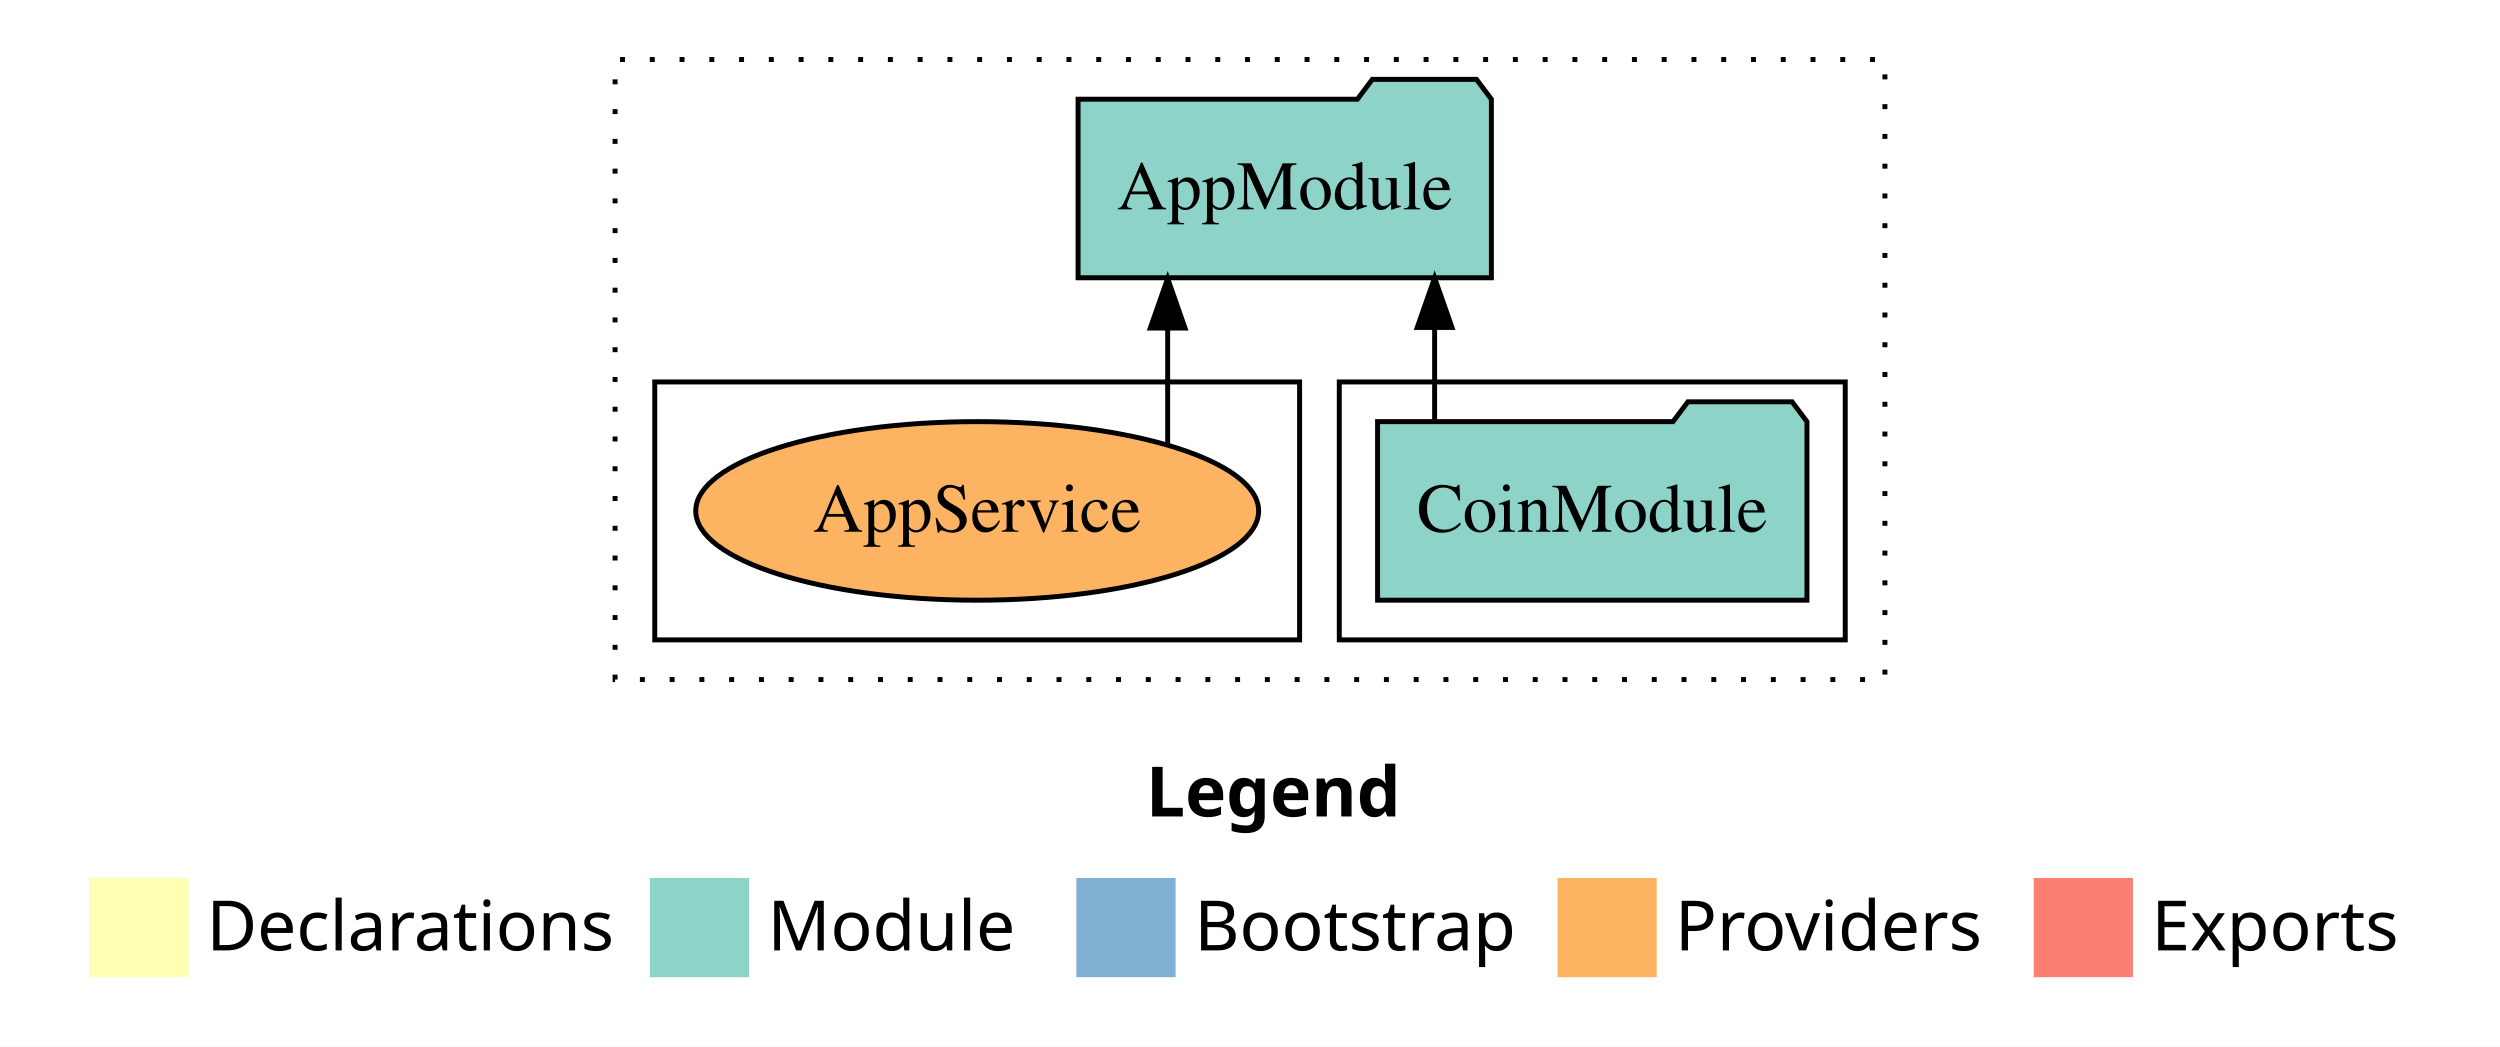
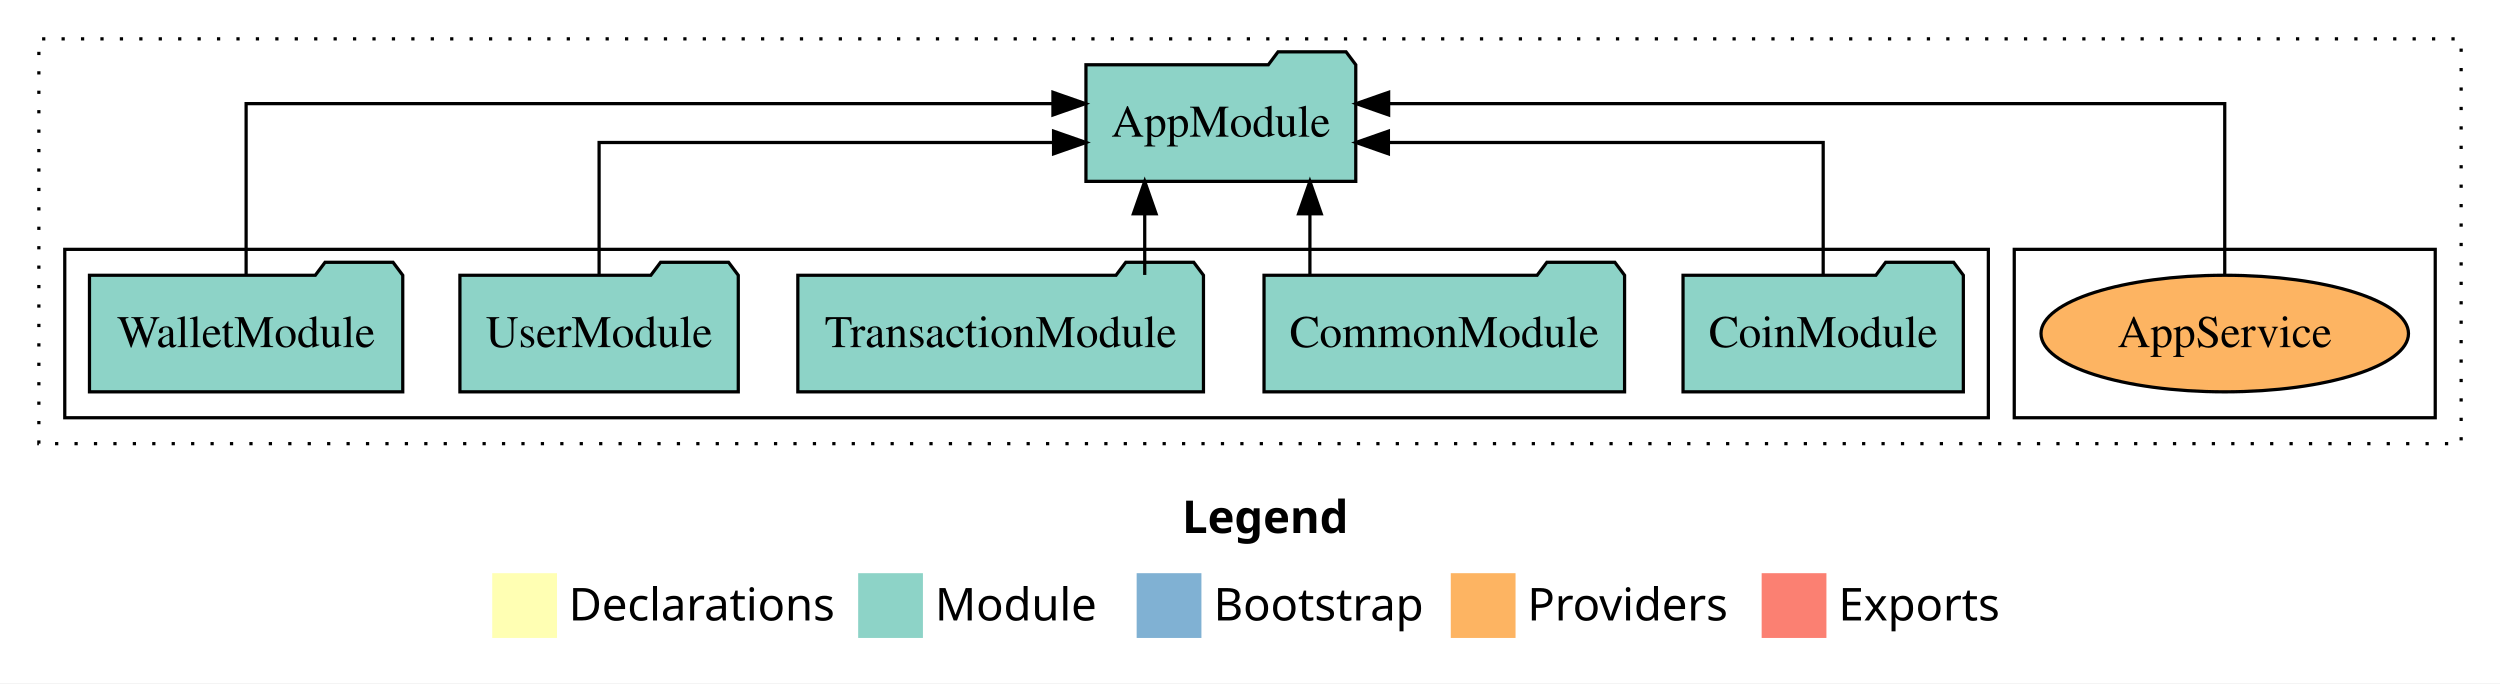
- <svg xmlns="http://www.w3.org/2000/svg" width="504pt" height="211pt" viewBox="0.00 0.00 504.00 211.00">
+ <svg xmlns="http://www.w3.org/2000/svg" width="772pt" height="211pt" viewBox="0.00 0.00 772.00 211.00">
  <g id="graph0" class="graph" transform="scale(1 1) rotate(0) translate(4 207)">
-     <polygon fill="white" stroke="transparent" points="-4,4 -4,-207 500,-207 500,4 -4,4" />
-     <text text-anchor="start" x="227.01" y="-42.4" font-family="Times-12" font-weight="bold" font-size="14.00">Legend</text>
-     <polygon fill="#ffffb3" stroke="transparent" points="14,-10 14,-30 34,-30 34,-10 14,-10" />
-     <text text-anchor="start" x="37.63" y="-15.4" font-family="Times-12" font-size="14.00">  Declarations</text>
-     <polygon fill="#8dd3c7" stroke="transparent" points="127,-10 127,-30 147,-30 147,-10 127,-10" />
-     <text text-anchor="start" x="150.73" y="-15.4" font-family="Times-12" font-size="14.00">  Module</text>
-     <polygon fill="#80b1d3" stroke="transparent" points="213,-10 213,-30 233,-30 233,-10 213,-10" />
-     <text text-anchor="start" x="236.78" y="-15.4" font-family="Times-12" font-size="14.00">  Bootstrap</text>
-     <polygon fill="#fdb462" stroke="transparent" points="310,-10 310,-30 330,-30 330,-10 310,-10" />
-     <text text-anchor="start" x="333.67" y="-15.4" font-family="Times-12" font-size="14.00">  Providers</text>
-     <polygon fill="#fb8072" stroke="transparent" points="406,-10 406,-30 426,-30 426,-10 406,-10" />
-     <text text-anchor="start" x="429.73" y="-15.4" font-family="Times-12" font-size="14.00">  Exports</text>
+     <polygon fill="white" stroke="transparent" points="-4,4 -4,-207 768,-207 768,4 -4,4" />
+     <text text-anchor="start" x="361.01" y="-42.4" font-family="Times-12" font-weight="bold" font-size="14.00">Legend</text>
+     <polygon fill="#ffffb3" stroke="transparent" points="148,-10 148,-30 168,-30 168,-10 148,-10" />
+     <text text-anchor="start" x="171.63" y="-15.4" font-family="Times-12" font-size="14.00">  Declarations</text>
+     <polygon fill="#8dd3c7" stroke="transparent" points="261,-10 261,-30 281,-30 281,-10 261,-10" />
+     <text text-anchor="start" x="284.73" y="-15.4" font-family="Times-12" font-size="14.00">  Module</text>
+     <polygon fill="#80b1d3" stroke="transparent" points="347,-10 347,-30 367,-30 367,-10 347,-10" />
+     <text text-anchor="start" x="370.78" y="-15.4" font-family="Times-12" font-size="14.00">  Bootstrap</text>
+     <polygon fill="#fdb462" stroke="transparent" points="444,-10 444,-30 464,-30 464,-10 444,-10" />
+     <text text-anchor="start" x="467.67" y="-15.4" font-family="Times-12" font-size="14.00">  Providers</text>
+     <polygon fill="#fb8072" stroke="transparent" points="540,-10 540,-30 560,-30 560,-10 540,-10" />
+     <text text-anchor="start" x="563.73" y="-15.4" font-family="Times-12" font-size="14.00">  Exports</text>
    <g id="clust1" class="cluster">
-       <polygon fill="none" stroke="black" stroke-dasharray="1,5" points="120,-70 120,-195 376,-195 376,-70 120,-70" />
+       <polygon fill="none" stroke="black" stroke-dasharray="1,5" points="8,-70 8,-195 756,-195 756,-70 8,-70" />
+     </g>
+     <g id="clust6" class="cluster">
+       <polygon fill="none" stroke="black" points="618,-78 618,-130 748,-130 748,-78 618,-78" />
    </g>
    <g id="clust3" class="cluster">
-       <polygon fill="none" stroke="black" points="266,-78 266,-130 368,-130 368,-78 266,-78" />
-     </g>
-     <g id="clust6" class="cluster">
-       <polygon fill="none" stroke="black" points="128,-78 128,-130 258,-130 258,-78 128,-78" />
+       <polygon fill="none" stroke="black" points="16,-78 16,-130 610,-130 610,-78 16,-78" />
    </g>
    <g id="node1" class="node">
-       <polygon fill="#8dd3c7" stroke="black" points="360.28,-122 357.28,-126 336.28,-126 333.28,-122 273.72,-122 273.72,-86 360.28,-86 360.28,-122" />
-       <text text-anchor="middle" x="317" y="-99.8" font-family="Times,serif" font-size="14.00">CoinModule</text>
+       <polygon fill="#8dd3c7" stroke="black" points="602.28,-122 599.28,-126 578.28,-126 575.28,-122 515.72,-122 515.72,-86 602.28,-86 602.28,-122" />
+       <text text-anchor="middle" x="559" y="-99.8" font-family="Times,serif" font-size="14.00">CoinModule</text>
+     </g>
+     <g id="node6" class="node">
+       <polygon fill="#8dd3c7" stroke="black" points="414.66,-187 411.66,-191 390.66,-191 387.66,-187 331.34,-187 331.34,-151 414.66,-151 414.66,-187" />
+       <text text-anchor="middle" x="373" y="-164.8" font-family="Times,serif" font-size="14.00">AppModule</text>
+     </g>
+     <g id="edge1" class="edge">
+       <path fill="none" stroke="black" d="M559,-122.02C559,-139.37 559,-163 559,-163 559,-163 424.74,-163 424.74,-163" />
+       <polygon fill="black" stroke="black" points="424.74,-159.5 414.74,-163 424.74,-166.5 424.74,-159.5" />
    </g>
    <g id="node2" class="node">
-       <polygon fill="#8dd3c7" stroke="black" points="296.66,-187 293.66,-191 272.66,-191 269.66,-187 213.34,-187 213.34,-151 296.66,-151 296.66,-187" />
-       <text text-anchor="middle" x="255" y="-164.8" font-family="Times,serif" font-size="14.00">AppModule</text>
+       <polygon fill="#8dd3c7" stroke="black" points="497.67,-122 494.67,-126 473.67,-126 470.67,-122 386.33,-122 386.33,-86 497.67,-86 497.67,-122" />
+       <text text-anchor="middle" x="442" y="-99.8" font-family="Times,serif" font-size="14.00">CommonModule</text>
    </g>
-     <g id="edge1" class="edge">
-       <path fill="none" stroke="black" d="M285.22,-122.11C285.22,-122.11 285.22,-140.99 285.22,-140.99" />
-       <polygon fill="black" stroke="black" points="281.72,-140.99 285.22,-150.99 288.72,-140.99 281.72,-140.99" />
+     <g id="edge2" class="edge">
+       <path fill="none" stroke="black" d="M400.5,-122.11C400.5,-122.11 400.5,-140.99 400.5,-140.99" />
+       <polygon fill="black" stroke="black" points="397,-140.99 400.5,-150.99 404,-140.99 397,-140.99" />
    </g>
    <g id="node3" class="node">
-       <ellipse fill="#fdb462" stroke="black" cx="193" cy="-104" rx="56.74" ry="18" />
-       <text text-anchor="middle" x="193" y="-99.8" font-family="Times,serif" font-size="14.00">AppService</text>
+       <polygon fill="#8dd3c7" stroke="black" points="367.63,-122 364.63,-126 343.63,-126 340.63,-122 242.37,-122 242.37,-86 367.63,-86 367.63,-122" />
+       <text text-anchor="middle" x="305" y="-99.8" font-family="Times,serif" font-size="14.00">TransactionModule</text>
    </g>
-     <g id="edge2" class="edge">
-       <path fill="none" stroke="black" d="M231.4,-117.47C231.4,-117.47 231.4,-140.86 231.4,-140.86" />
-       <polygon fill="black" stroke="black" points="227.9,-140.86 231.4,-150.86 234.9,-140.86 227.9,-140.86" />
+     <g id="edge3" class="edge">
+       <path fill="none" stroke="black" d="M349.49,-122.11C349.49,-122.11 349.49,-140.99 349.49,-140.99" />
+       <polygon fill="black" stroke="black" points="345.99,-140.99 349.49,-150.99 352.99,-140.99 345.99,-140.99" />
+     </g>
+     <g id="node4" class="node">
+       <polygon fill="#8dd3c7" stroke="black" points="223.98,-122 220.98,-126 199.98,-126 196.98,-122 138.02,-122 138.02,-86 223.98,-86 223.98,-122" />
+       <text text-anchor="middle" x="181" y="-99.8" font-family="Times,serif" font-size="14.00">UserModule</text>
+     </g>
+     <g id="edge4" class="edge">
+       <path fill="none" stroke="black" d="M181,-122.02C181,-139.37 181,-163 181,-163 181,-163 321.34,-163 321.34,-163" />
+       <polygon fill="black" stroke="black" points="321.34,-166.5 331.34,-163 321.34,-159.5 321.34,-166.5" />
+     </g>
+     <g id="node5" class="node">
+       <polygon fill="#8dd3c7" stroke="black" points="120.37,-122 117.37,-126 96.37,-126 93.37,-122 23.63,-122 23.63,-86 120.37,-86 120.37,-122" />
+       <text text-anchor="middle" x="72" y="-99.8" font-family="Times,serif" font-size="14.00">WalletModule</text>
+     </g>
+     <g id="edge5" class="edge">
+       <path fill="none" stroke="black" d="M72,-122.28C72,-143.32 72,-175 72,-175 72,-175 321.15,-175 321.15,-175" />
+       <polygon fill="black" stroke="black" points="321.15,-178.5 331.15,-175 321.15,-171.5 321.15,-178.5" />
+     </g>
+     <g id="node7" class="node">
+       <ellipse fill="#fdb462" stroke="black" cx="683" cy="-104" rx="56.74" ry="18" />
+       <text text-anchor="middle" x="683" y="-99.8" font-family="Times,serif" font-size="14.00">AppService</text>
+     </g>
+     <g id="edge6" class="edge">
+       <path fill="none" stroke="black" d="M683,-122.28C683,-143.32 683,-175 683,-175 683,-175 424.81,-175 424.81,-175" />
+       <polygon fill="black" stroke="black" points="424.81,-171.5 414.81,-175 424.81,-178.5 424.81,-171.5" />
    </g>
  </g>
</svg>
